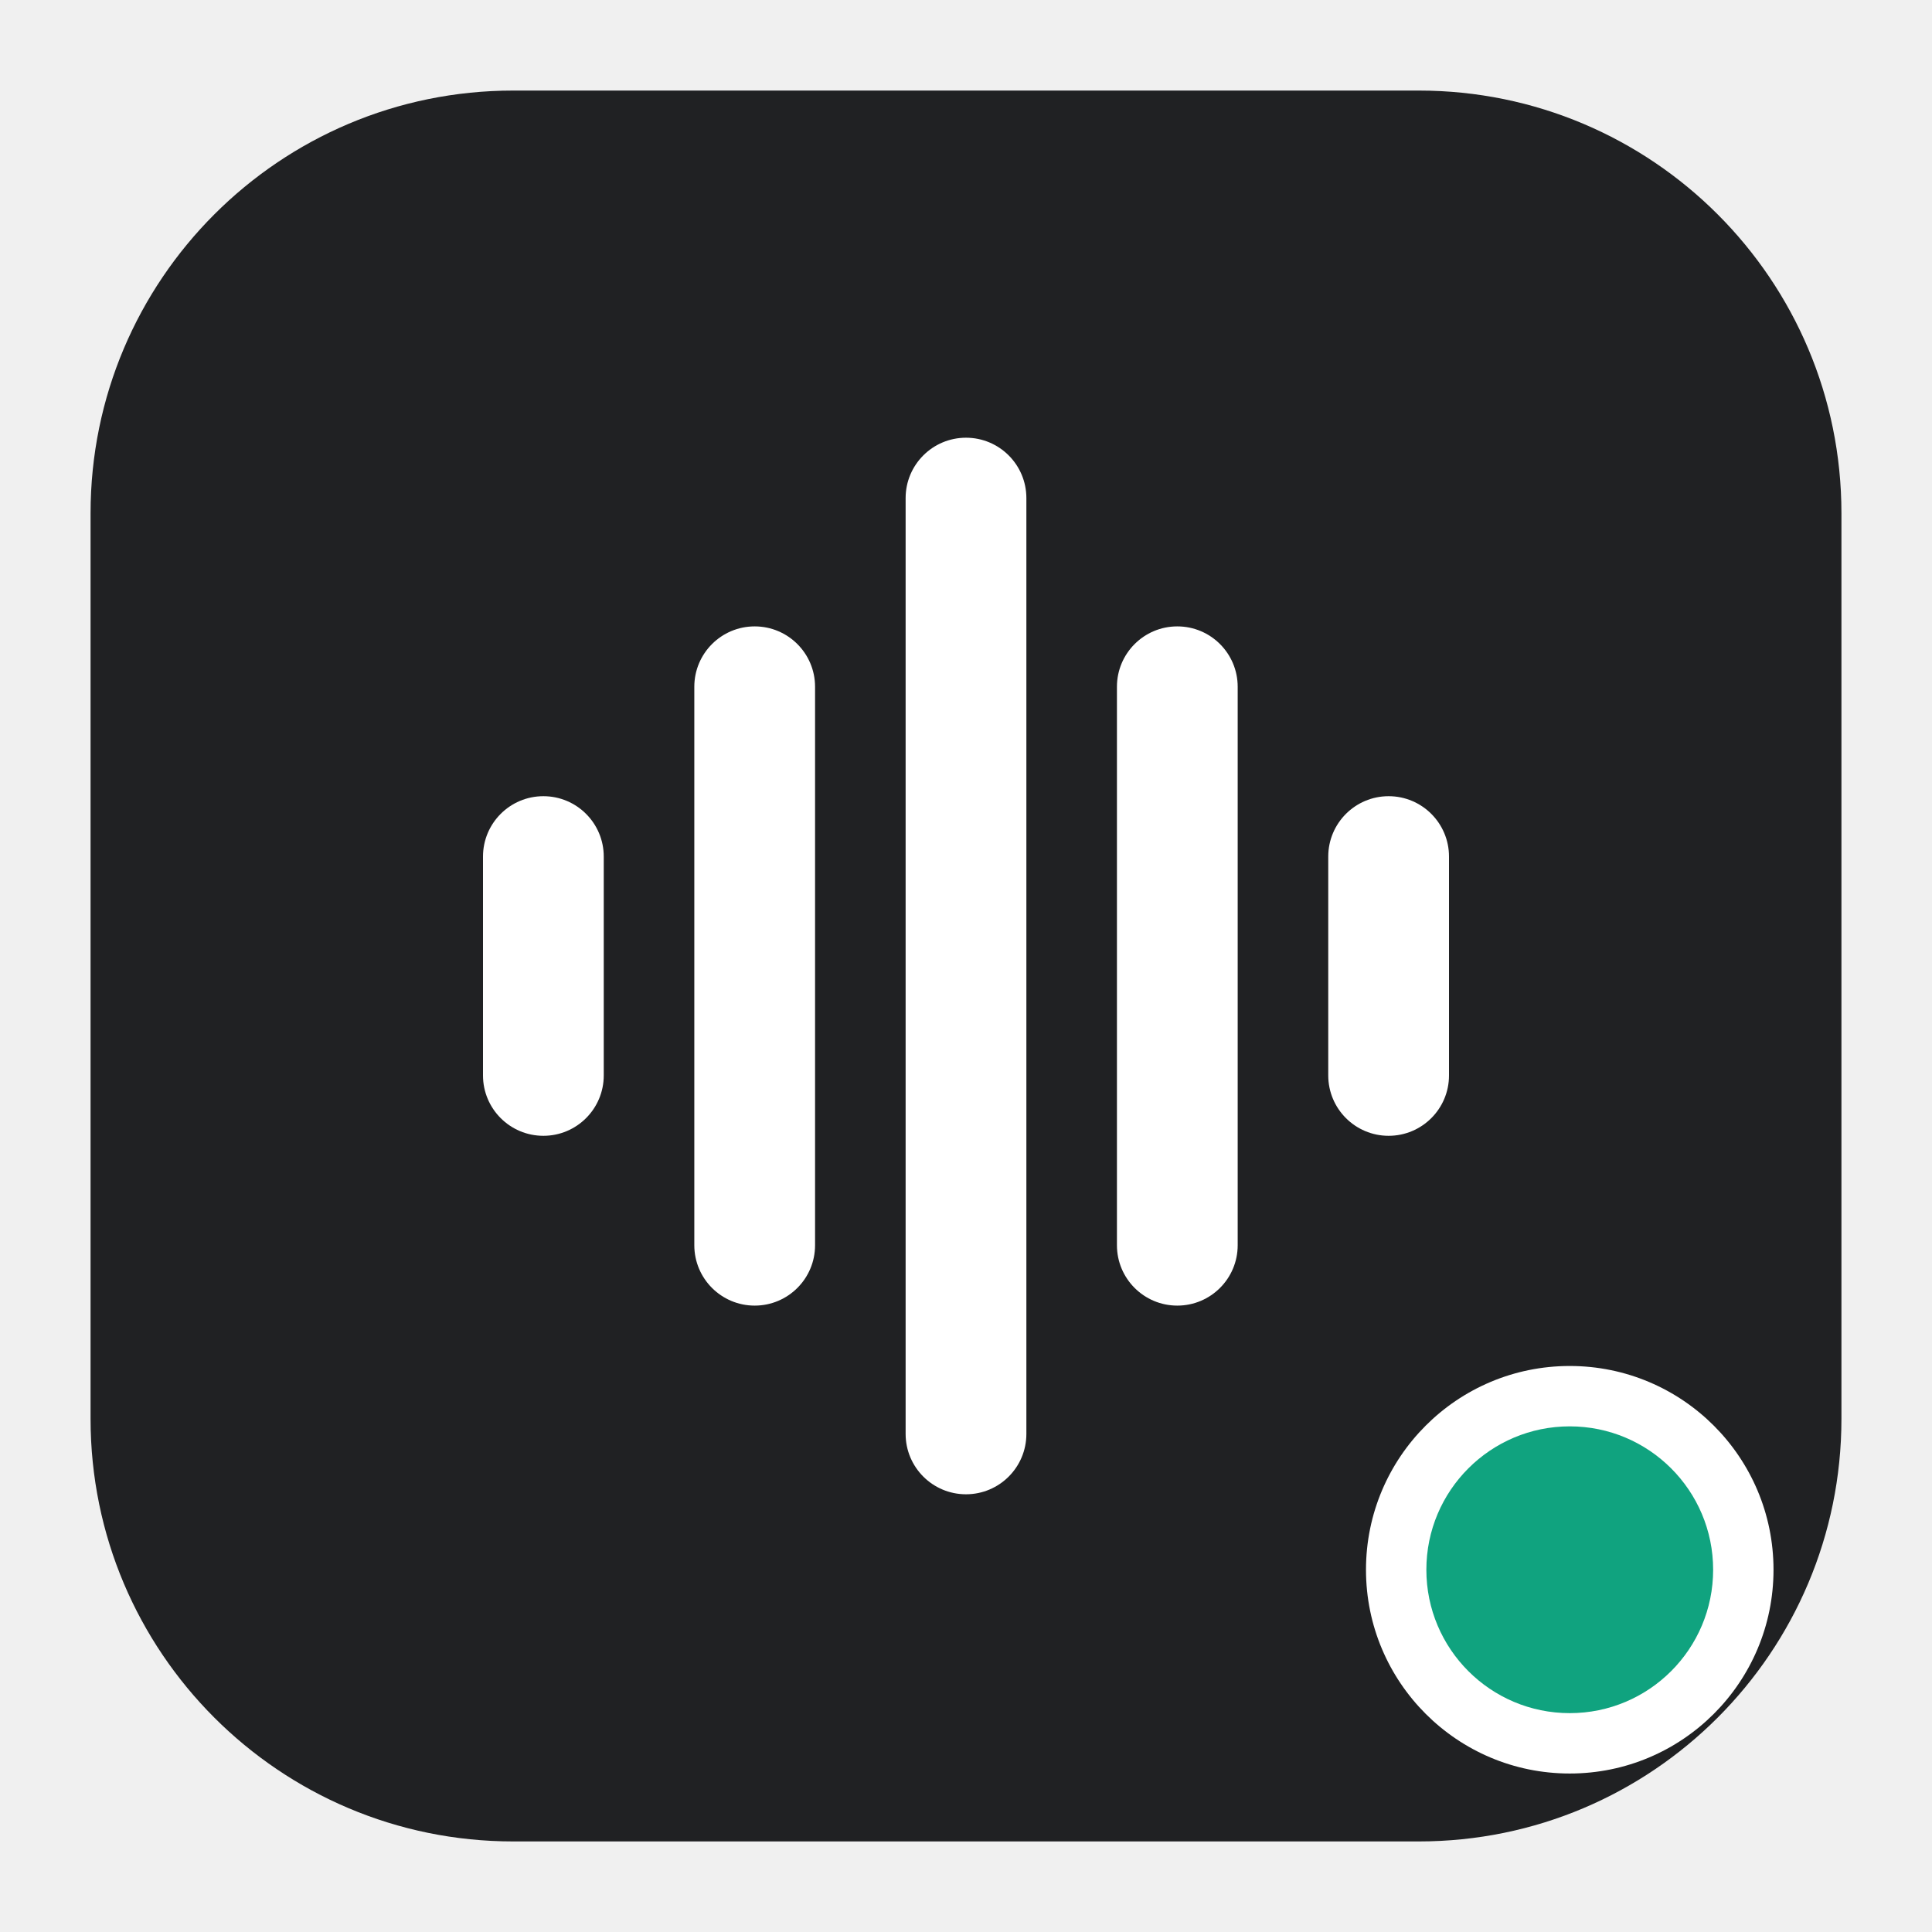
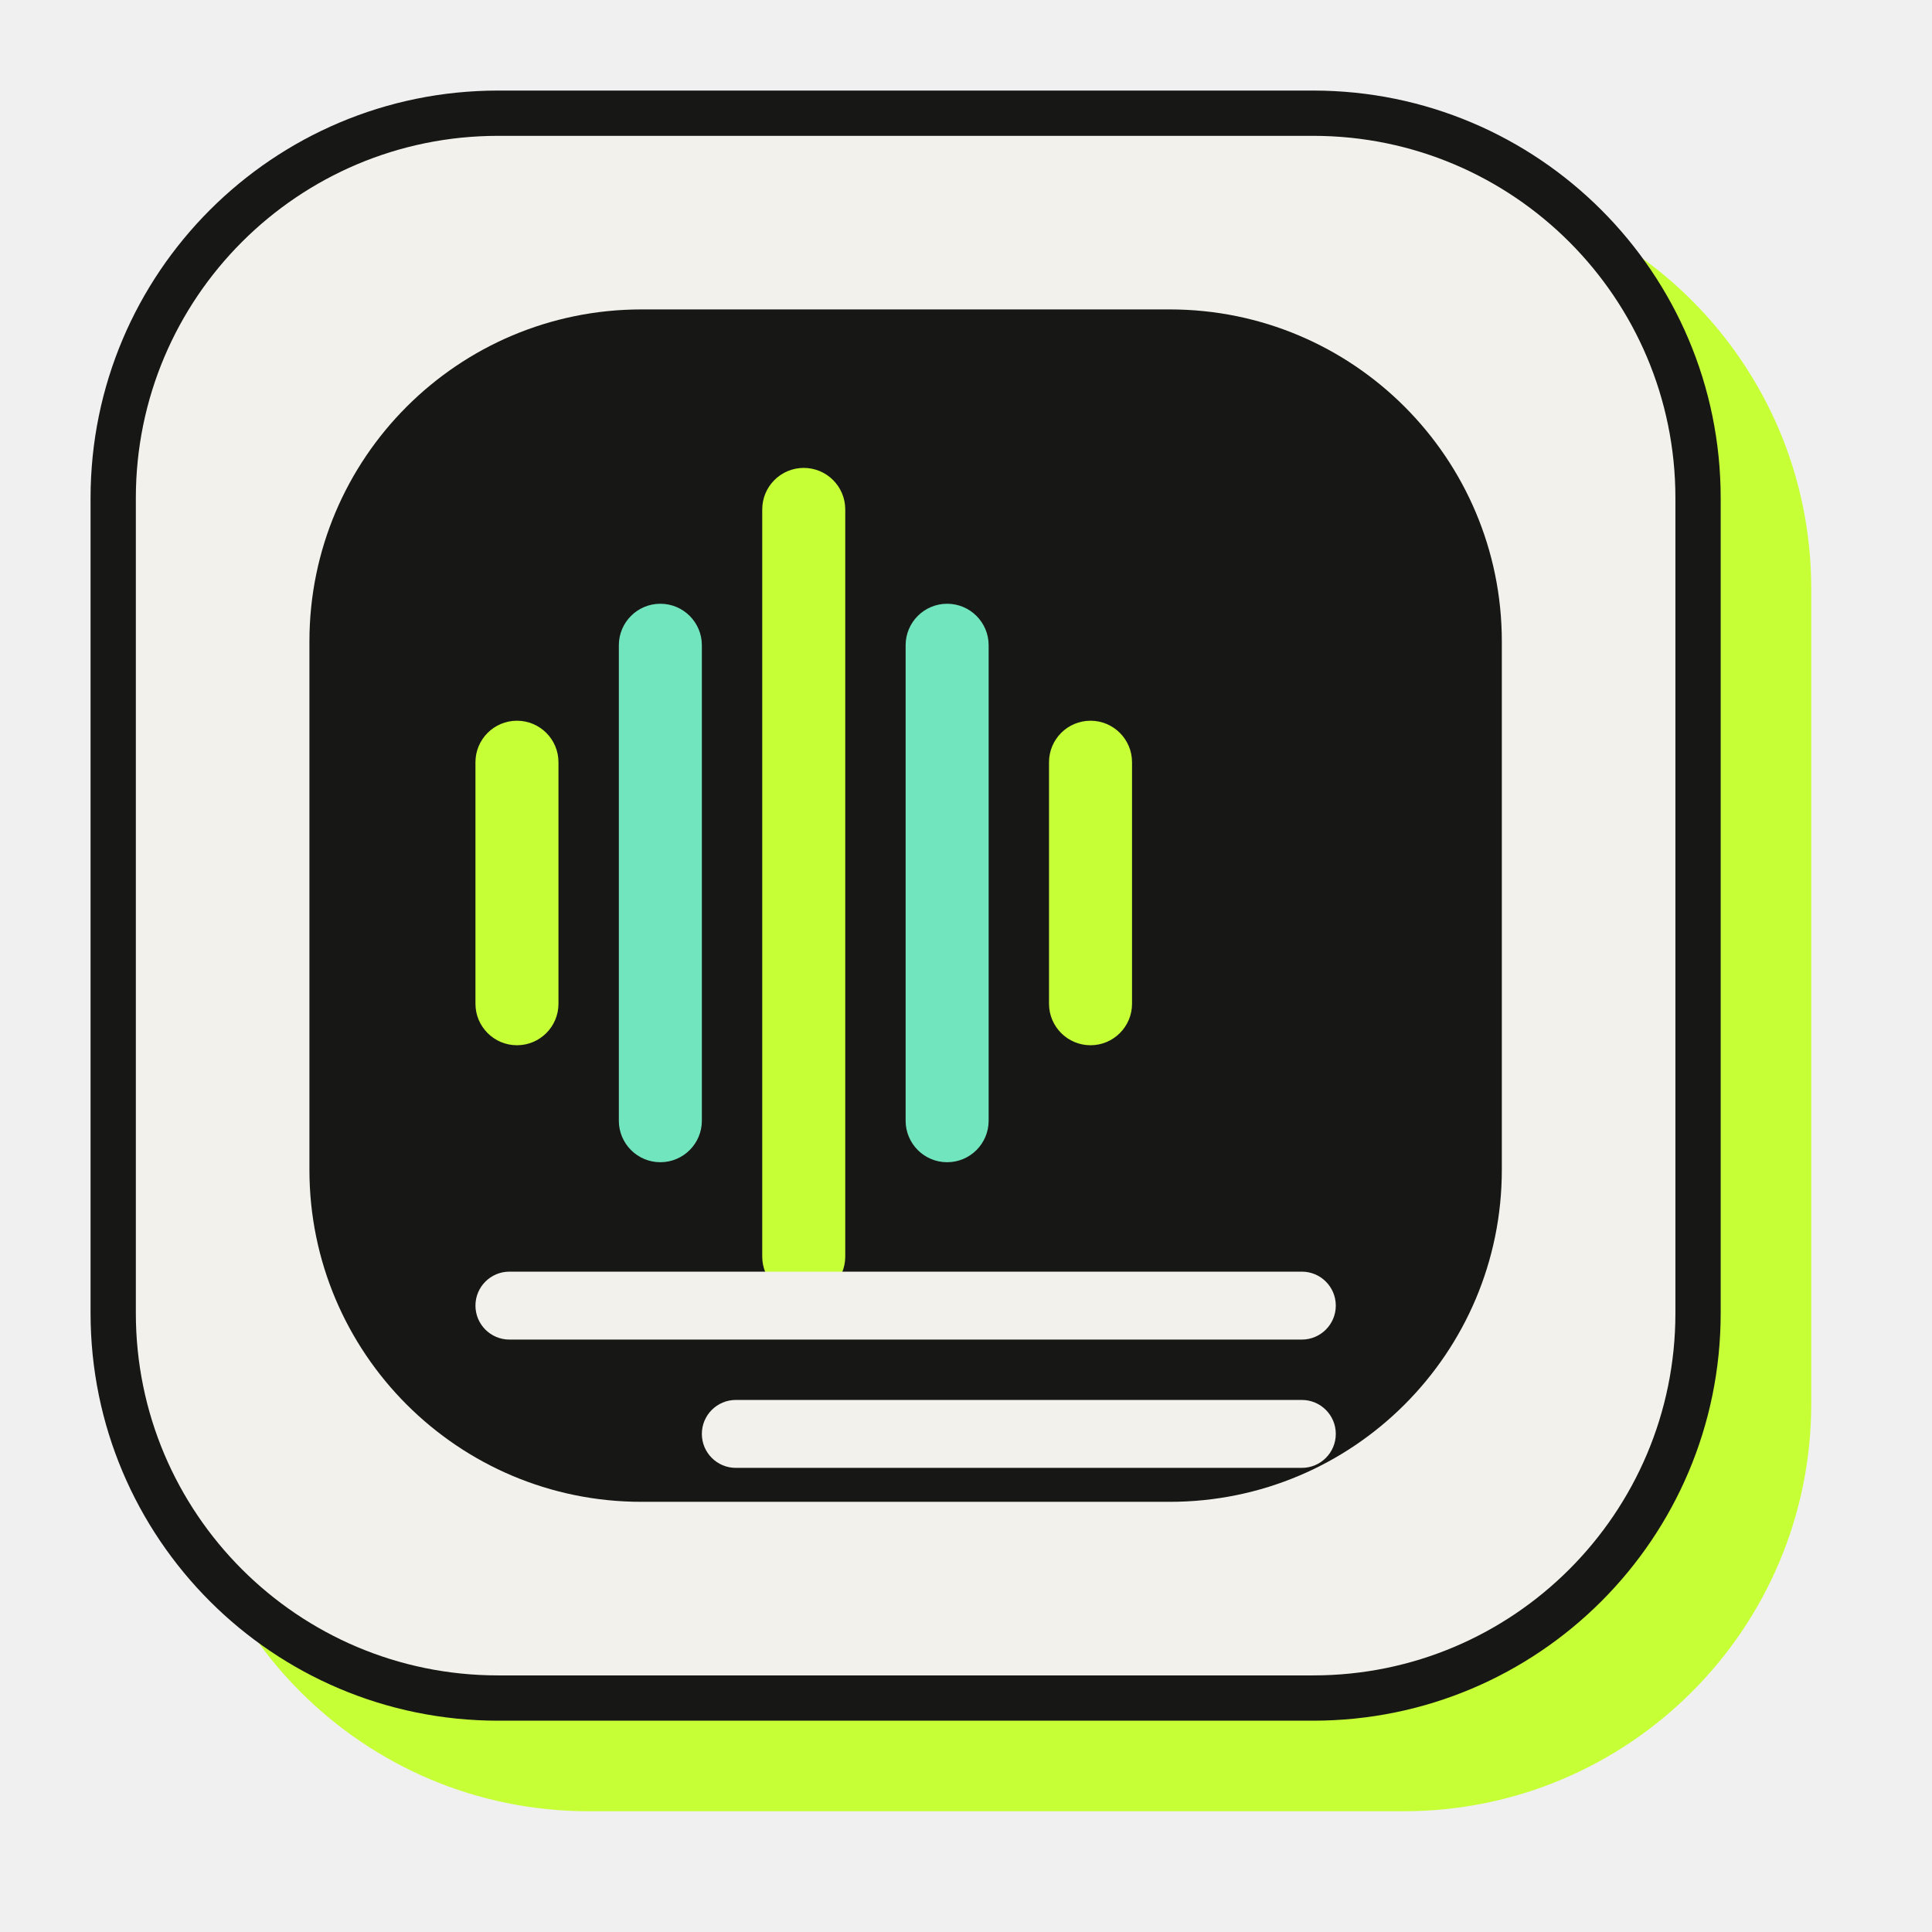
<svg xmlns="http://www.w3.org/2000/svg" viewBox="0 0 512 512">
-   <rect x="24" y="24" width="464" height="464" rx="112" fill="#202123" />
-   <rect x="128" y="211" width="32" height="90" rx="16" fill="#FFFFFF" />
-   <rect x="184" y="166" width="32" height="180" rx="16" fill="#FFFFFF" />
-   <rect x="240" y="116" width="32" height="280" rx="16" fill="#FFFFFF" />
-   <rect x="296" y="166" width="32" height="180" rx="16" fill="#FFFFFF" />
-   <rect x="352" y="211" width="32" height="90" rx="16" fill="#FFFFFF" />
-   <circle cx="416" cy="416" r="54" fill="#FFFFFF" />
-   <circle cx="416" cy="416" r="38" fill="#10A37F" />
+   <rect x="48" y="48" width="432" height="432" rx="108" fill="#C7FF36" />
+   <rect x="30" y="30" width="420" height="420" rx="102" fill="#F3F1EB" stroke="#171816" stroke-width="12" />
+   <rect x="82" y="82" width="316" height="316" rx="88" fill="#171816" />
+   <rect x="126" y="191" width="22" height="86" rx="11" fill="#C7FF36" />
+   <rect x="164" y="160" width="22" height="148" rx="11" fill="#71E5BD" />
+   <rect x="202" y="124" width="22" height="220" rx="11" fill="#C7FF36" />
+   <rect x="240" y="160" width="22" height="148" rx="11" fill="#71E5BD" />
+   <rect x="278" y="191" width="22" height="86" rx="11" fill="#C7FF36" />
+   <rect x="126" y="337" width="228" height="18" rx="9" fill="#F3F1EB" />
+   <rect x="186" y="371" width="168" height="18" rx="9" fill="#F3F1EB" />
</svg>
